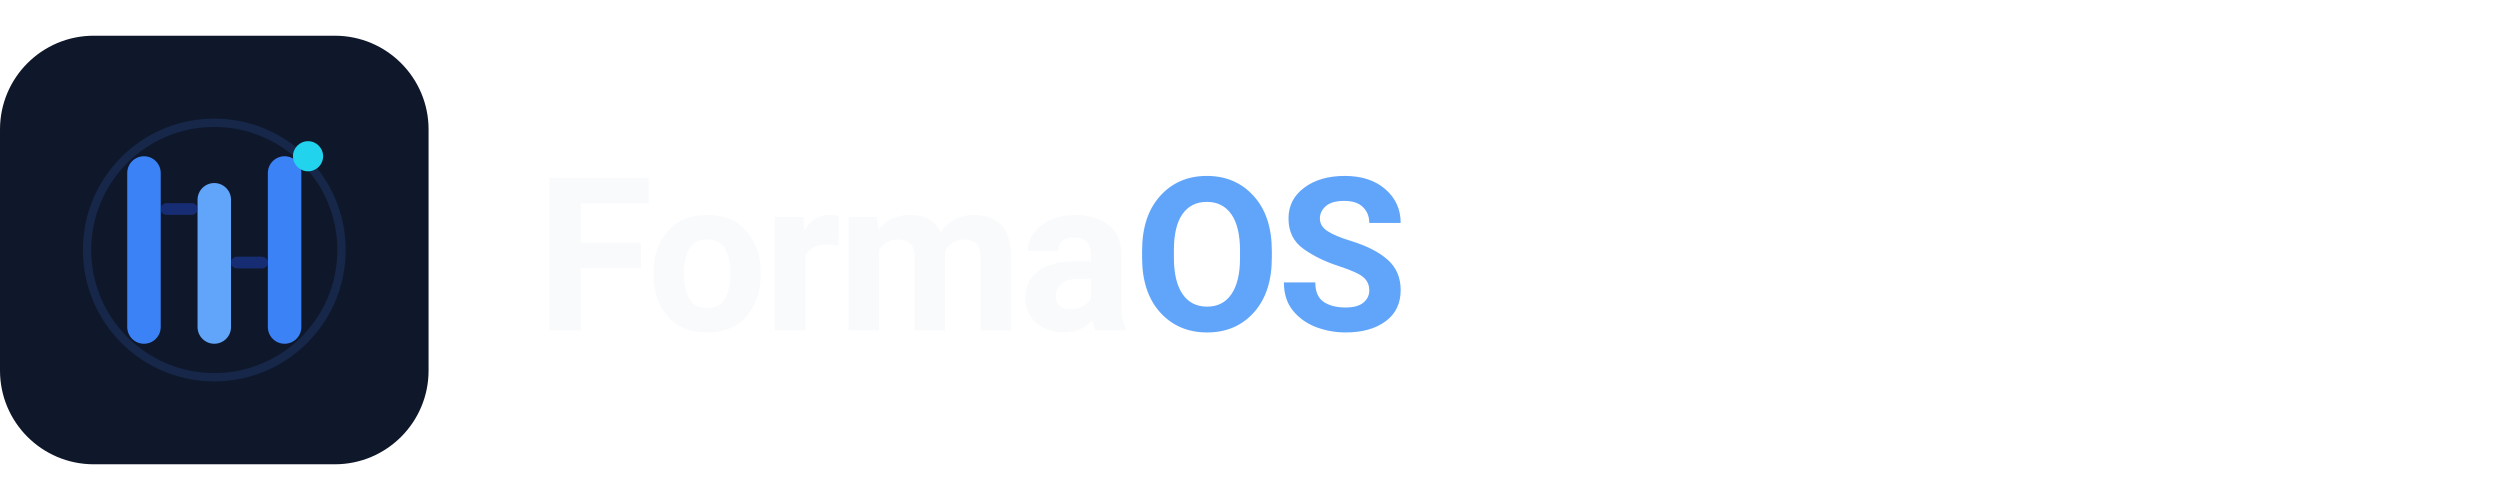
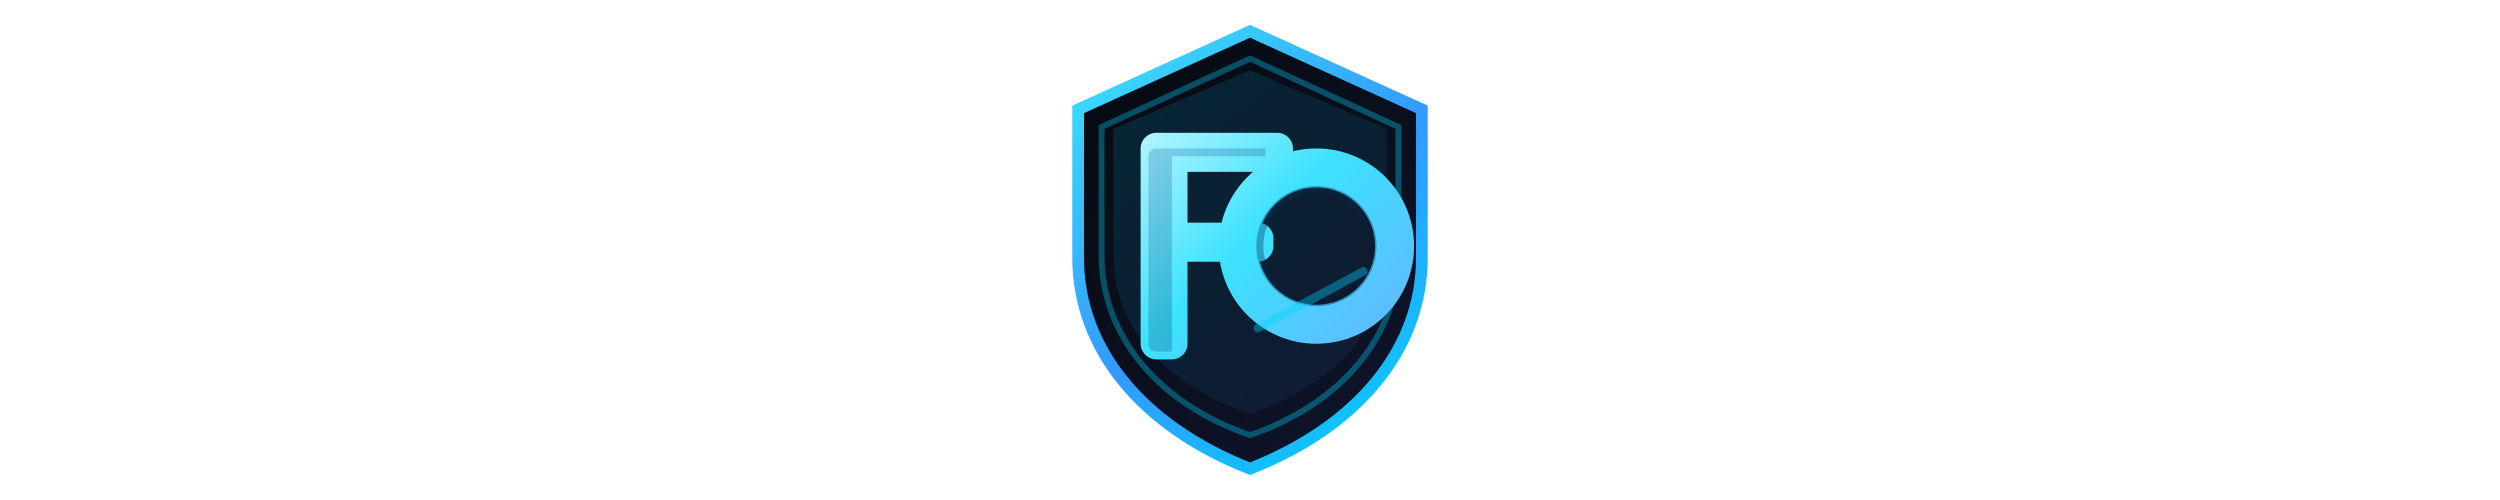
<svg xmlns="http://www.w3.org/2000/svg" width="280" height="56" viewBox="0 0 280 56" fill="none">
-   <g transform="translate(0,4) scale(0.375)">
-     <rect width="128" height="128" rx="28" fill="#0F172A" />
-     <circle cx="64" cy="64" r="38" stroke="#3B82F6" stroke-width="2.5" fill="none" opacity="0.15" />
-     <rect x="38" y="36" width="10" height="56" rx="5" fill="#3B82F6" />
-     <rect x="59" y="44" width="10" height="48" rx="5" fill="#60A5FA" />
-     <rect x="80" y="36" width="10" height="56" rx="5" fill="#3B82F6" />
-     <rect x="48" y="50" width="11" height="3.5" rx="1.75" fill="#1E40AF" opacity="0.55" />
-     <rect x="69" y="66" width="11" height="3.5" rx="1.75" fill="#1E40AF" opacity="0.55" />
-     <circle cx="92" cy="36" r="4.5" fill="#22D3EE" />
+   <g transform="translate(112 0) scale(0.4375)">
+     <defs>
+       <linearGradient id="fo-shell" x1="24" y1="16" x2="108" y2="112" gradientUnits="userSpaceOnUse">
+         <stop offset="0" stop-color="#060a12" />
+         <stop offset="0.55" stop-color="#0a101f" />
+         <stop offset="1" stop-color="#10162d" />
+       </linearGradient>
+       <linearGradient id="fo-inner" x1="30" y1="24" x2="96" y2="102" gradientUnits="userSpaceOnUse">
+         <stop offset="0" stop-color="#00d4fb" stop-opacity="0.14" />
+         <stop offset="1" stop-color="#3399ff" stop-opacity="0.05" />
+       </linearGradient>
+       <linearGradient id="fo-edge" x1="20" y1="12" x2="108" y2="120" gradientUnits="userSpaceOnUse">
+         <stop offset="0" stop-color="#3ce2ff" />
+         <stop offset="0.5" stop-color="#3399ff" />
+         <stop offset="1" stop-color="#00d4fb" />
+       </linearGradient>
+       <linearGradient id="fo-letter" x1="36" y1="32" x2="100" y2="96" gradientUnits="userSpaceOnUse">
+         <stop offset="0" stop-color="#b8f5ff" />
+         <stop offset="0.45" stop-color="#3ce2ff" />
+         <stop offset="1" stop-color="#66b3ff" />
+       </linearGradient>
+       <linearGradient id="fo-letter-shadow" x1="38" y1="34" x2="88" y2="92" gradientUnits="userSpaceOnUse">
+         <stop offset="0" stop-color="#004d99" />
+         <stop offset="1" stop-color="#060a12" />
+       </linearGradient>
+     </defs>
+     <path d="M64 8L108 28V66C108 89 92 109 64 120C36 109 20 89 20 66V28L64 8Z" fill="url(#fo-shell)" stroke="url(#fo-edge)" stroke-width="3" />
+     <path d="M64 18L99 33V65C99 83 87 98 64 106C41 98 29 83 29 65V33L64 18Z" fill="url(#fo-inner)" />
+     <path d="M64 15L102 32.5V65.3C102 86 87.5 103.3 64 111.4C40.5 103.3 26 86 26 65.3V32.5L64 15Z" stroke="#00d4fb" stroke-opacity="0.34" stroke-width="1.5" />
+     <path d="M36 38C36 35.8 37.8 34 40 34H71C73.2 34 75 35.8 75 38V40C75 42.2 73.2 44 71 44H48V57H66C68.2 57 70 58.8 70 61V63C70 65.2 68.2 67 66 67H48V88C48 90.2 46.2 92 44 92H40C37.8 92 36 90.2 36 88V38Z" fill="url(#fo-letter)" />
+     <path d="M38 40C38 38.9 38.9 38 40 38H68V40H44V90H40C38.9 90 38 89.1 38 88V40Z" fill="url(#fo-letter-shadow)" opacity="0.22" />
+     <circle cx="81" cy="63" r="20" stroke="url(#fo-letter)" stroke-width="10" />
+     <circle cx="81" cy="63" r="14.5" stroke="url(#fo-letter-shadow)" stroke-width="1.8" opacity="0.35" />
+     <path d="M66 84L93 69.5" stroke="#00d4fb" stroke-opacity="0.38" stroke-width="2.2" stroke-linecap="round" />
  </g>
-   <text x="60" y="37" font-family="-apple-system,BlinkMacSystemFont,'Segoe UI',Roboto,sans-serif" font-size="24" font-weight="700" letter-spacing="-0.5" fill="#F8FAFC">Forma<tspan fill="#60A5FA">OS</tspan>
-   </text>
</svg>
